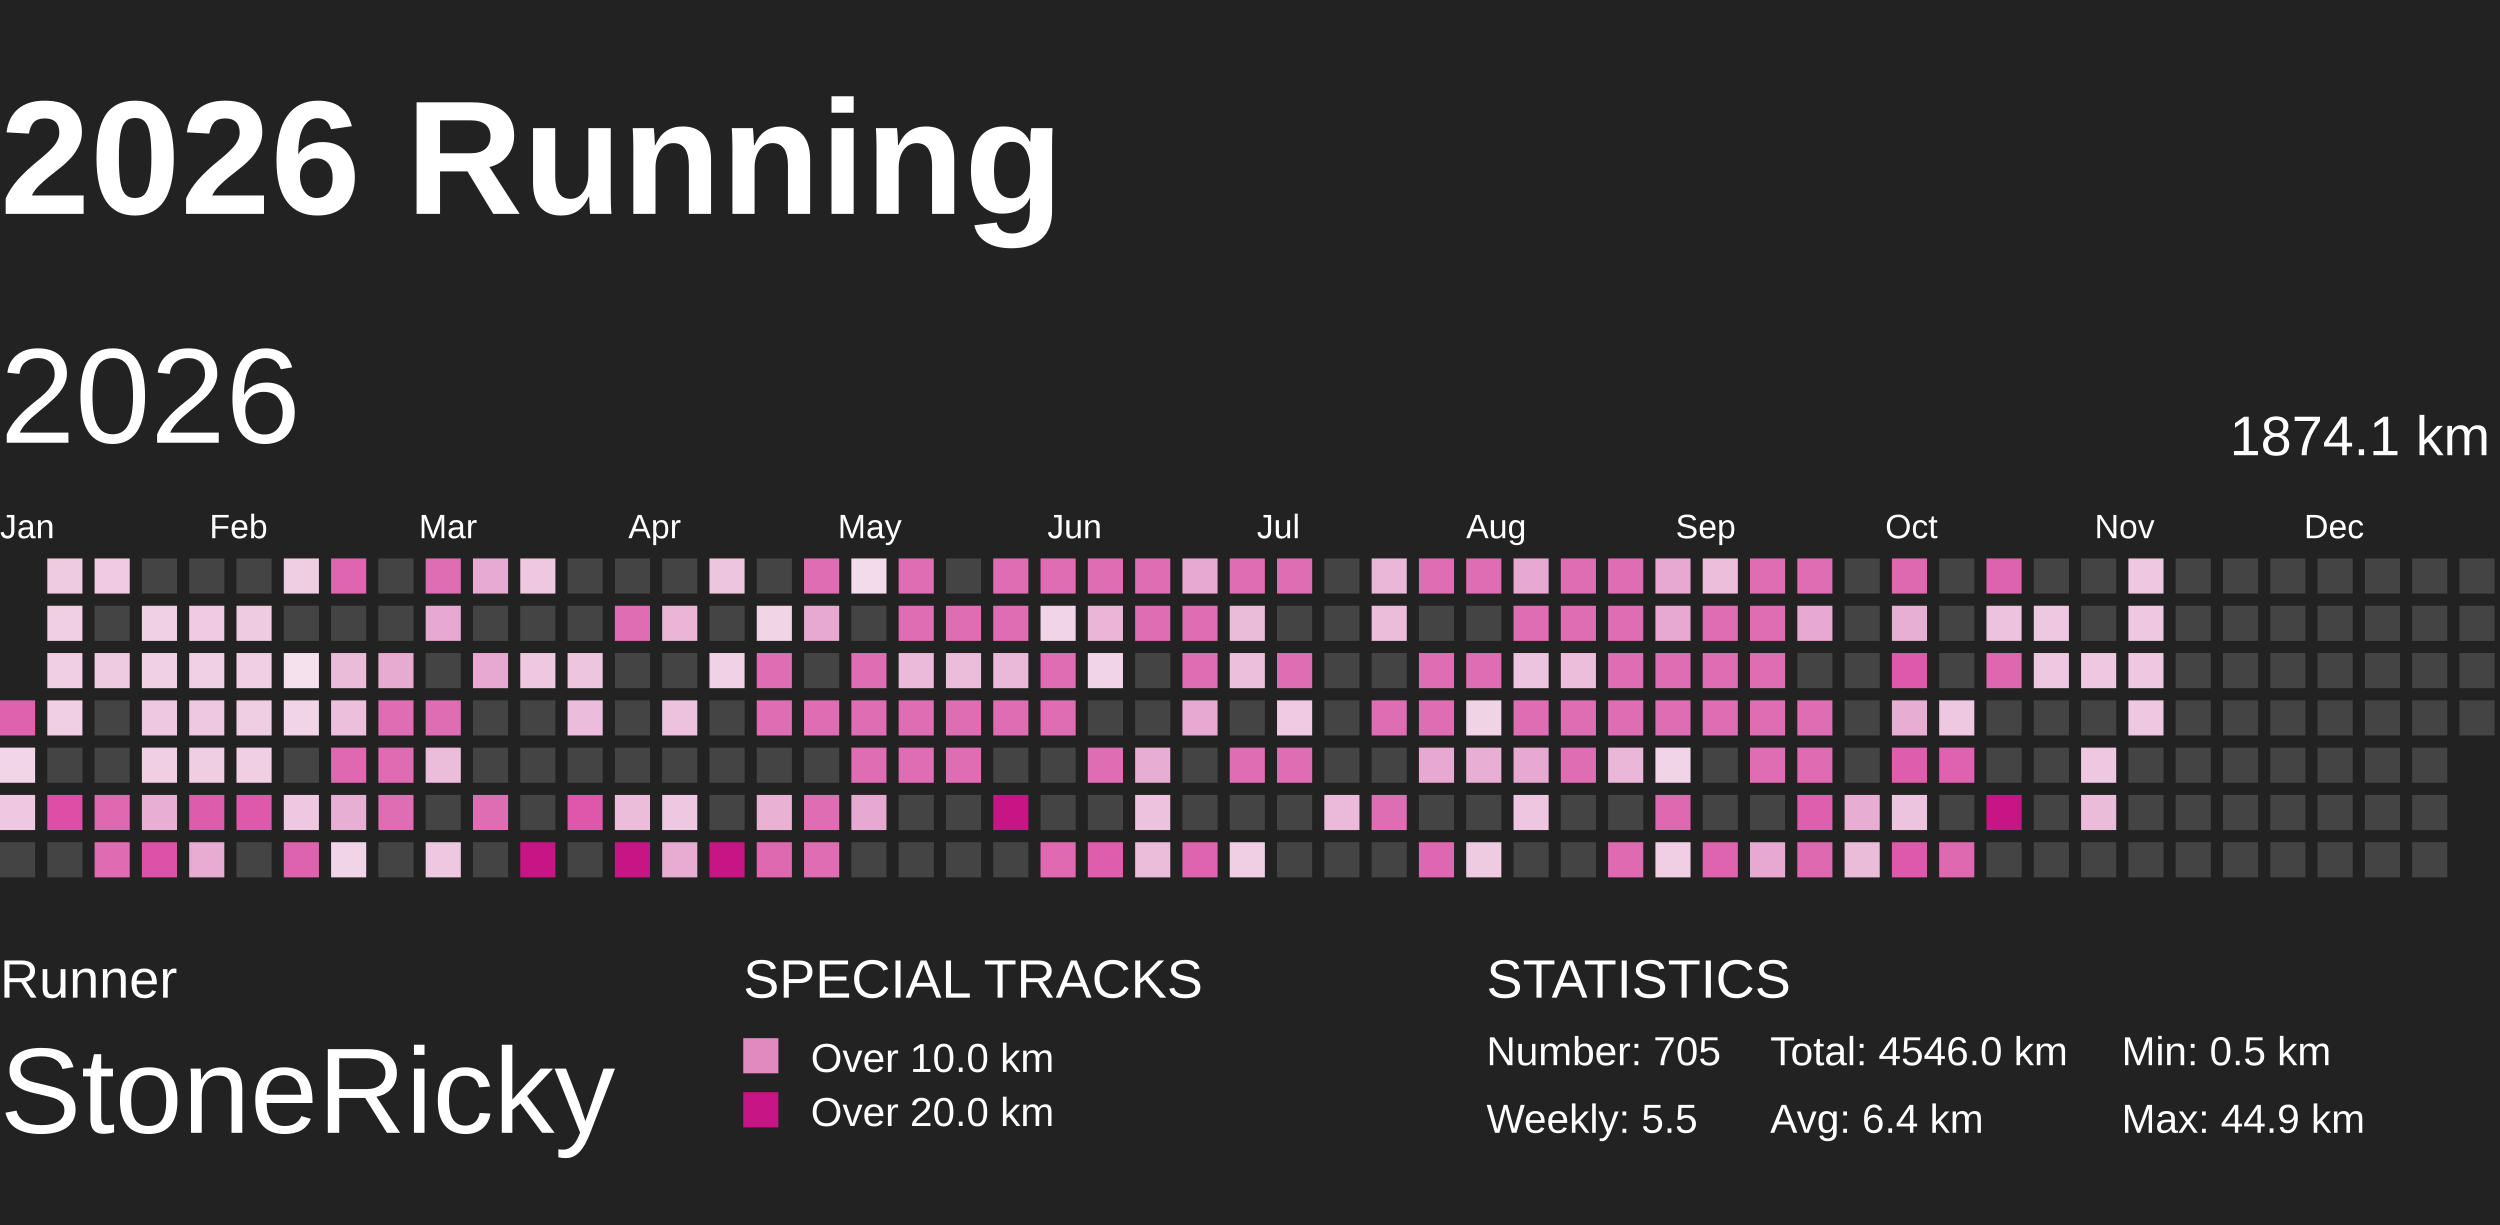
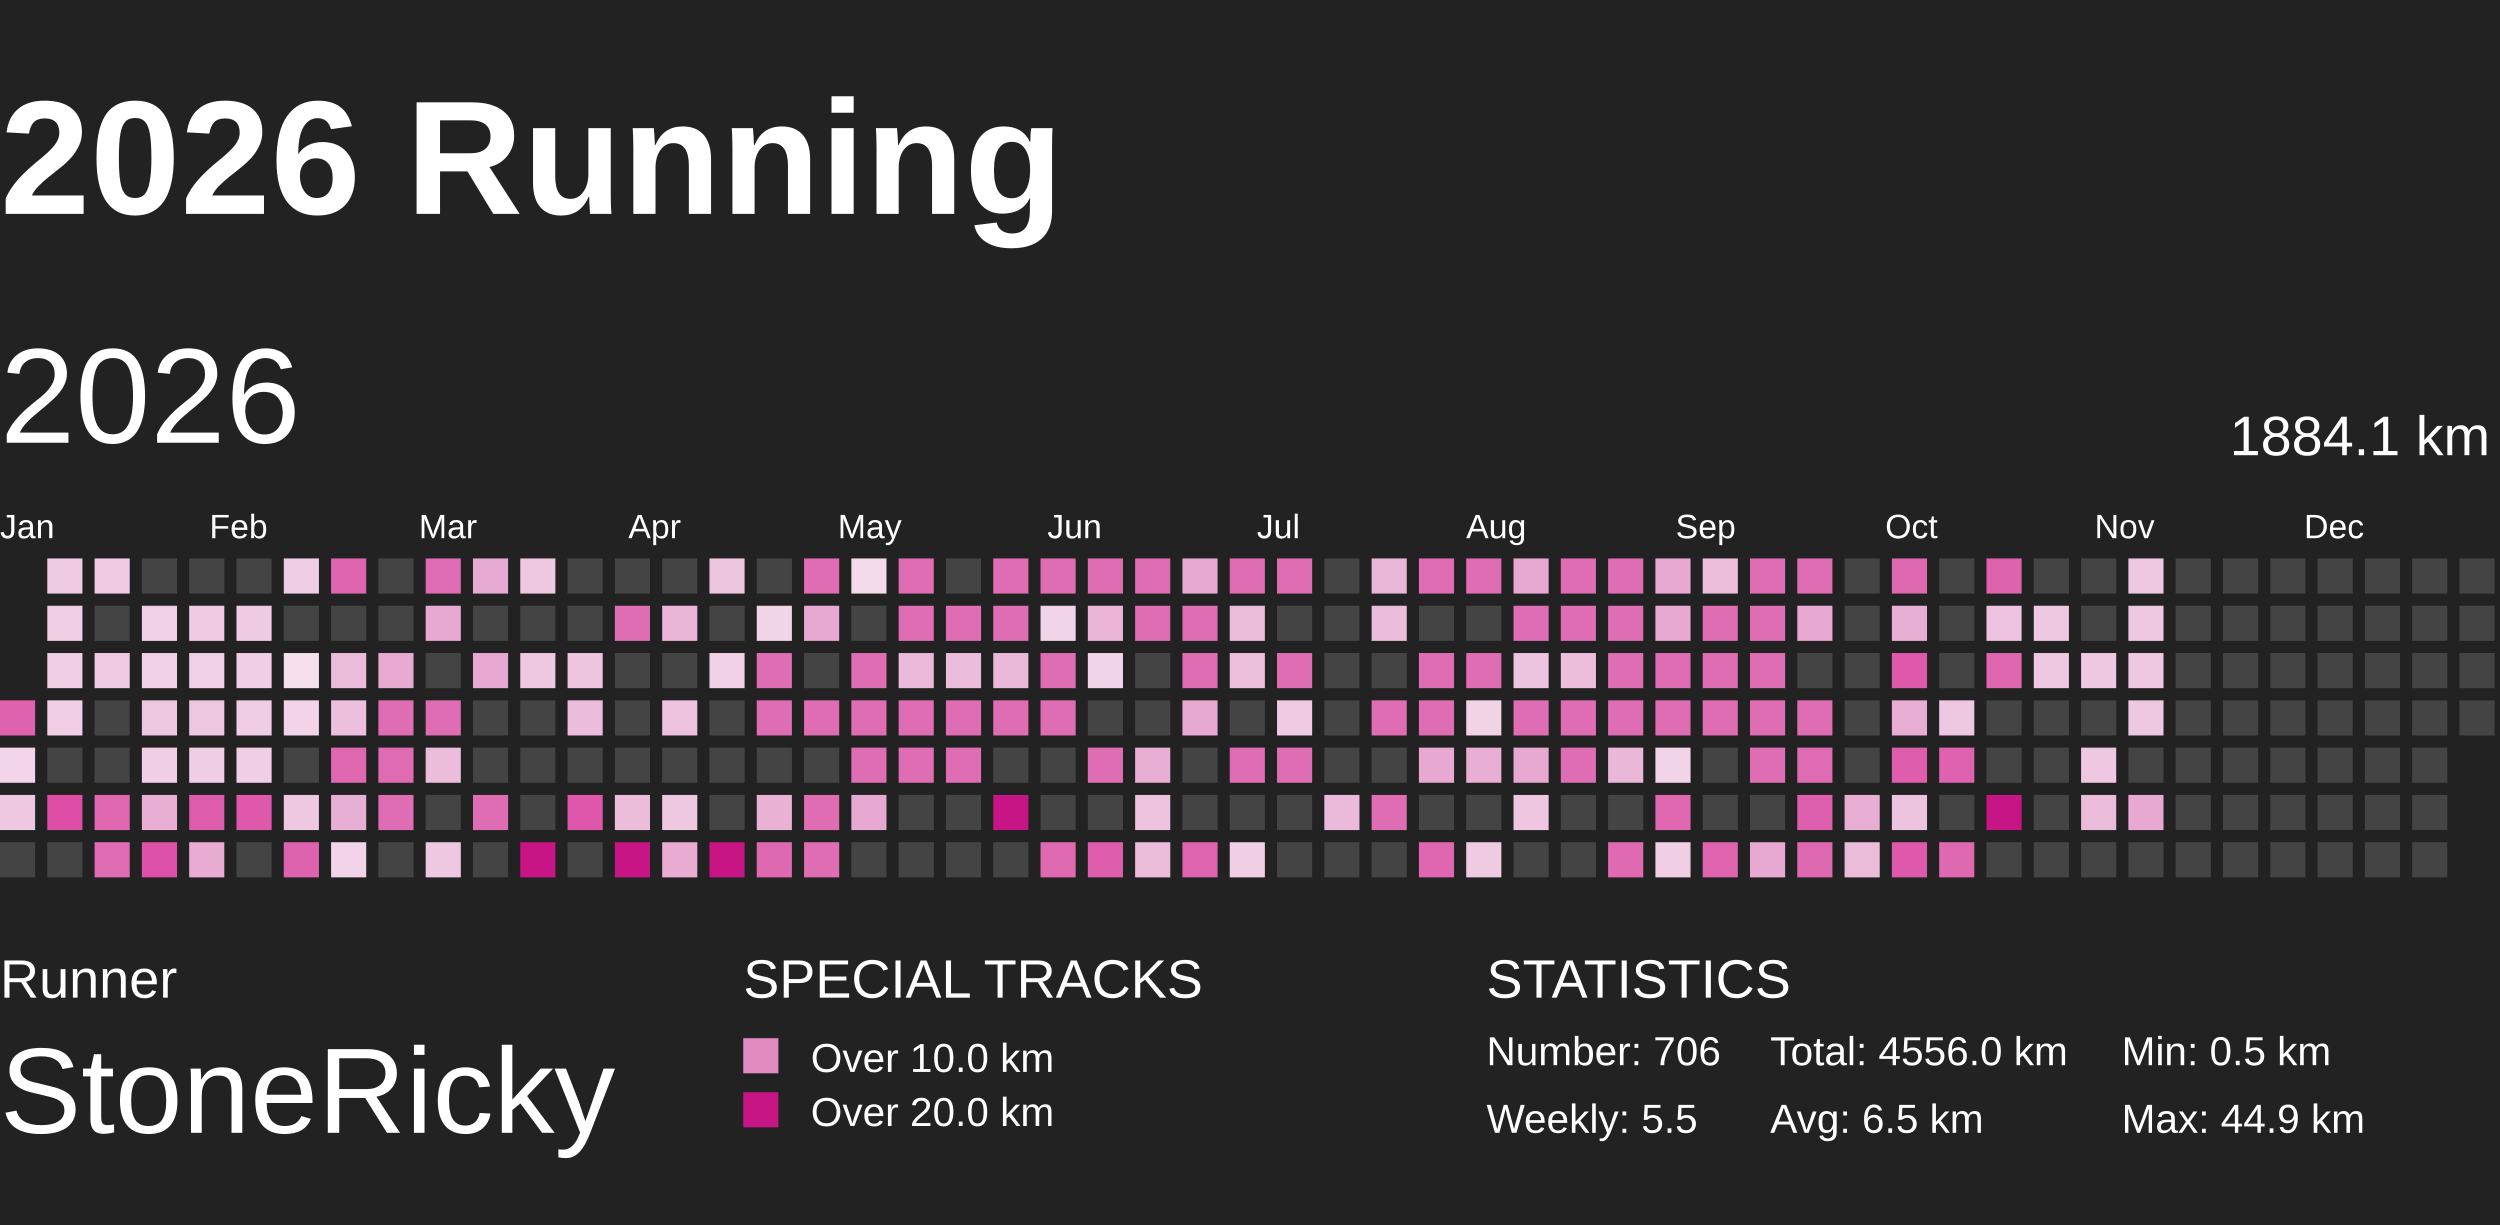
<svg xmlns="http://www.w3.org/2000/svg" baseProfile="full" height="98mm" version="1.1" viewBox="10,9,185,81" width="200mm">
  <defs>
    <pattern height="2" id="indoor-stripe" patternUnits="userSpaceOnUse" width="2">
      <line stroke="white" stroke-opacity="0.45" stroke-width="0.5" x1="0" x2="2" y1="2" y2="0" />
    </pattern>
  </defs>
  <rect fill="#222222" height="98" width="200" x="0" y="0" />
  <text fill="#FFFFFF" style="font-size:12px; font-family:Arial; font-weight:bold;" x="10" y="20">2026 Running</text>
  <text fill="#FFFFFF" style="font-size:4px; font-family:Arial" x="10" y="78">Runner</text>
  <text fill="#FFFFFF" style="font-size:9px; font-family:Arial" x="10" y="88">StoneRicky</text>
  <text fill="#FFFFFF" style="font-size:4px; font-family:Arial" x="65" y="78">SPECIAL TRACKS</text>
  <rect fill="#E18ABF" height="2.6" width="2.6" x="65" y="81" />
  <text fill="#FFFFFF" style="font-size:3px; font-family:Arial" x="70" y="83.5">Over 10.0 km</text>
  <rect fill="#C71585" height="2.6" width="2.6" x="65" y="85" />
  <text fill="#FFFFFF" style="font-size:3px; font-family:Arial" x="70" y="87.5">Over 20.0 km</text>
  <text fill="#FFFFFF" style="font-size:4px; font-family:Arial" x="120" y="78">STATISTICS</text>
-   <text fill="#FFFFFF" style="font-size:3px; font-family:Arial" x="120" y="83">Number: 705</text>
+   <text fill="#FFFFFF" style="font-size:3px; font-family:Arial" x="120" y="83">Number: 706</text>
  <text fill="#FFFFFF" style="font-size:3px; font-family:Arial" x="120" y="88">Weekly: 5.5</text>
-   <text fill="#FFFFFF" style="font-size:3px; font-family:Arial" x="141" y="83">Total: 4546.0 km</text>
-   <text fill="#FFFFFF" style="font-size:3px; font-family:Arial" x="141" y="88">Avg: 6.4 km</text>
+   <text fill="#FFFFFF" style="font-size:3px; font-family:Arial" x="141" y="83">Total: 4556.0 km</text>
+   <text fill="#FFFFFF" style="font-size:3px; font-family:Arial" x="141" y="88">Avg: 6.5 km</text>
  <text fill="#FFFFFF" style="font-size:3px; font-family:Arial" x="167" y="83">Min: 0.5 km</text>
  <text fill="#FFFFFF" style="font-size:3px; font-family:Arial" x="167" y="88">Max: 44.9 km</text>
  <text dominant-baseline="hanging" fill="#FFFFFF" style="font-size:10.0px; font-family:Arial;" x="10" y="30">2026</text>
-   <text dominant-baseline="hanging" fill="#FFFFFF" style="font-size:4.125px; font-family:Arial;" x="175" y="35">1874.1 km</text>
+   <text dominant-baseline="hanging" fill="#FFFFFF" style="font-size:4.125px; font-family:Arial;" x="175" y="35">1884.1 km</text>
  <text fill="#FFFFFF" style="font-size:2.5px; font-family:Arial" x="10.0" y="44">Jan</text>
  <text fill="#FFFFFF" style="font-size:2.5px; font-family:Arial" x="25.5" y="44">Feb</text>
  <text fill="#FFFFFF" style="font-size:2.5px; font-family:Arial" x="41.0" y="44">Mar</text>
  <text fill="#FFFFFF" style="font-size:2.5px; font-family:Arial" x="56.5" y="44">Apr</text>
  <text fill="#FFFFFF" style="font-size:2.5px; font-family:Arial" x="72.0" y="44">May</text>
  <text fill="#FFFFFF" style="font-size:2.5px; font-family:Arial" x="87.5" y="44">Jun</text>
  <text fill="#FFFFFF" style="font-size:2.5px; font-family:Arial" x="103.0" y="44">Jul</text>
  <text fill="#FFFFFF" style="font-size:2.5px; font-family:Arial" x="118.5" y="44">Aug</text>
  <text fill="#FFFFFF" style="font-size:2.5px; font-family:Arial" x="134.0" y="44">Sep</text>
  <text fill="#FFFFFF" style="font-size:2.5px; font-family:Arial" x="149.5" y="44">Oct</text>
  <text fill="#FFFFFF" style="font-size:2.5px; font-family:Arial" x="165.0" y="44">Nov</text>
  <text fill="#FFFFFF" style="font-size:2.5px; font-family:Arial" x="180.5" y="44">Dec</text>
  <rect fill="#de62ae" height="2.6" width="2.6" x="10.0" y="56.0" />
  <rect fill="#f2d5e8" height="2.6" width="2.6" x="10.0" y="59.5" />
  <rect fill="#eec7e0" height="2.6" width="2.6" x="10.0" y="63.0" />
  <rect fill="#444444" height="2.6" width="2.6" x="10.0" y="66.5" />
  <rect fill="#efcbe2" height="2.6" width="2.6" x="13.5" y="45.5" />
  <rect fill="#f0cee4" height="2.6" width="2.6" x="13.5" y="49.0" />
  <rect fill="#f0cee4" height="2.6" width="2.6" x="13.5" y="52.5" />
  <rect fill="#f0cee4" height="2.6" width="2.6" x="13.5" y="56.0" />
  <rect fill="#444444" height="2.6" width="2.6" x="13.5" y="59.5" />
  <rect fill="#de4ea7" height="2.6" width="2.6" x="13.5" y="63.0" />
  <rect fill="#444444" height="2.6" width="2.6" x="13.5" y="66.5" />
  <rect fill="#efcae2" height="2.6" width="2.6" x="17.0" y="45.5" />
  <rect fill="#444444" height="2.6" width="2.6" x="17.0" y="49.0" />
  <rect fill="#efcbe2" height="2.6" width="2.6" x="17.0" y="52.5" />
  <rect fill="#444444" height="2.6" width="2.6" x="17.0" y="56.0" />
  <rect fill="#444444" height="2.6" width="2.6" x="17.0" y="59.5" />
  <rect fill="#df68b1" height="2.6" width="2.6" x="17.0" y="63.0" />
  <rect fill="#df6bb2" height="2.6" width="2.6" x="17.0" y="66.5" />
  <rect fill="#444444" height="2.6" width="2.6" x="20.5" y="45.5" />
  <rect fill="#f0d0e5" height="2.6" width="2.6" x="20.5" y="49.0" />
  <rect fill="#f0d0e5" height="2.6" width="2.6" x="20.5" y="52.5" />
  <rect fill="#eec8e1" height="2.6" width="2.6" x="20.5" y="56.0" />
  <rect fill="#f0cfe4" height="2.6" width="2.6" x="20.5" y="59.5" />
  <rect fill="#e8aed3" height="2.6" width="2.6" x="20.5" y="63.0" />
  <rect fill="#de51a8" height="2.6" width="2.6" x="20.5" y="66.5" />
  <rect fill="#444444" height="2.6" width="2.6" x="24.0" y="45.5" />
  <rect fill="#efcae2" height="2.6" width="2.6" x="24.0" y="49.0" />
  <rect fill="#f0d0e5" height="2.6" width="2.6" x="24.0" y="52.5" />
  <rect fill="#eec7e0" height="2.6" width="2.6" x="24.0" y="56.0" />
  <rect fill="#efcde3" height="2.6" width="2.6" x="24.0" y="59.5" />
  <rect fill="#de5cac" height="2.6" width="2.6" x="24.0" y="63.0" />
  <rect fill="#e8acd3" height="2.6" width="2.6" x="24.0" y="66.5" />
  <rect fill="#444444" height="2.6" width="2.6" x="27.5" y="45.5" />
  <rect fill="#efcbe2" height="2.6" width="2.6" x="27.5" y="49.0" />
  <rect fill="#f0cee4" height="2.6" width="2.6" x="27.5" y="52.5" />
  <rect fill="#efcde3" height="2.6" width="2.6" x="27.5" y="56.0" />
  <rect fill="#f0cee4" height="2.6" width="2.6" x="27.5" y="59.5" />
  <rect fill="#de59ab" height="2.6" width="2.6" x="27.5" y="63.0" />
  <rect fill="#444444" height="2.6" width="2.6" x="27.5" y="66.5" />
  <rect fill="#efcde3" height="2.6" width="2.6" x="31.0" y="45.5" />
  <rect fill="#444444" height="2.6" width="2.6" x="31.0" y="49.0" />
  <rect fill="#f5e1ee" height="2.6" width="2.6" x="31.0" y="52.5" />
  <rect fill="#f1d4e7" height="2.6" width="2.6" x="31.0" y="56.0" />
  <rect fill="#444444" height="2.6" width="2.6" x="31.0" y="59.5" />
  <rect fill="#eec7e0" height="2.6" width="2.6" x="31.0" y="63.0" />
  <rect fill="#de63af" height="2.6" width="2.6" x="31.0" y="66.5" />
  <rect fill="#df65b0" height="2.6" width="2.6" x="34.5" y="45.5" />
  <rect fill="#444444" height="2.6" width="2.6" x="34.5" y="49.0" />
  <rect fill="#ebbcda" height="2.6" width="2.6" x="34.5" y="52.5" />
  <rect fill="#ecbfdc" height="2.6" width="2.6" x="34.5" y="56.0" />
  <rect fill="#df68b1" height="2.6" width="2.6" x="34.5" y="59.5" />
  <rect fill="#e8afd4" height="2.6" width="2.6" x="34.5" y="63.0" />
  <rect fill="#f1d4e7" height="2.6" width="2.6" x="34.5" y="66.5" />
  <rect fill="#444444" height="2.6" width="2.6" x="38.0" y="45.5" />
  <rect fill="#444444" height="2.6" width="2.6" x="38.0" y="49.0" />
  <rect fill="#e7aad1" height="2.6" width="2.6" x="38.0" y="52.5" />
  <rect fill="#df6db3" height="2.6" width="2.6" x="38.0" y="56.0" />
  <rect fill="#df6bb2" height="2.6" width="2.6" x="38.0" y="59.5" />
  <rect fill="#df6db3" height="2.6" width="2.6" x="38.0" y="63.0" />
  <rect fill="#444444" height="2.6" width="2.6" x="38.0" y="66.5" />
  <rect fill="#df6db3" height="2.6" width="2.6" x="41.5" y="45.5" />
  <rect fill="#e7a9d1" height="2.6" width="2.6" x="41.5" y="49.0" />
  <rect fill="#444444" height="2.6" width="2.6" x="41.5" y="52.5" />
  <rect fill="#df6db3" height="2.6" width="2.6" x="41.5" y="56.0" />
  <rect fill="#ecbddb" height="2.6" width="2.6" x="41.5" y="59.5" />
  <rect fill="#444444" height="2.6" width="2.6" x="41.5" y="63.0" />
  <rect fill="#eec8e1" height="2.6" width="2.6" x="41.5" y="66.5" />
  <rect fill="#e7aad2" height="2.6" width="2.6" x="45.0" y="45.5" />
  <rect fill="#444444" height="2.6" width="2.6" x="45.0" y="49.0" />
  <rect fill="#e7a9d1" height="2.6" width="2.6" x="45.0" y="52.5" />
  <rect fill="#444444" height="2.6" width="2.6" x="45.0" y="56.0" />
  <rect fill="#444444" height="2.6" width="2.6" x="45.0" y="59.5" />
  <rect fill="#df6db3" height="2.6" width="2.6" x="45.0" y="63.0" />
  <rect fill="#444444" height="2.6" width="2.6" x="45.0" y="66.5" />
  <rect fill="#eec8e1" height="2.6" width="2.6" x="48.5" y="45.5" />
  <rect fill="#444444" height="2.6" width="2.6" x="48.5" y="49.0" />
  <rect fill="#eec8e1" height="2.6" width="2.6" x="48.5" y="52.5" />
  <rect fill="#444444" height="2.6" width="2.6" x="48.5" y="56.0" />
  <rect fill="#444444" height="2.6" width="2.6" x="48.5" y="59.5" />
  <rect fill="#444444" height="2.6" width="2.6" x="48.5" y="63.0" />
  <rect fill="#C71585" height="2.6" width="2.6" x="48.5" y="66.5" />
  <rect fill="#444444" height="2.6" width="2.6" x="52.0" y="45.5" />
  <rect fill="#444444" height="2.6" width="2.6" x="52.0" y="49.0" />
  <rect fill="#edc5df" height="2.6" width="2.6" x="52.0" y="52.5" />
  <rect fill="#ebbcdb" height="2.6" width="2.6" x="52.0" y="56.0" />
  <rect fill="#444444" height="2.6" width="2.6" x="52.0" y="59.5" />
  <rect fill="#de57aa" height="2.6" width="2.6" x="52.0" y="63.0" />
  <rect fill="#444444" height="2.6" width="2.6" x="52.0" y="66.5" />
  <rect fill="#444444" height="2.6" width="2.6" x="55.5" y="45.5" />
  <rect fill="#df6db3" height="2.6" width="2.6" x="55.5" y="49.0" />
  <rect fill="#444444" height="2.6" width="2.6" x="55.5" y="52.5" />
  <rect fill="#444444" height="2.6" width="2.6" x="55.5" y="56.0" />
  <rect fill="#444444" height="2.6" width="2.6" x="55.5" y="59.5" />
  <rect fill="#ecbddb" height="2.6" width="2.6" x="55.5" y="63.0" />
  <rect fill="#C71585" height="2.6" width="2.6" x="55.5" y="66.5" />
  <rect fill="#444444" height="2.6" width="2.6" x="59.0" y="45.5" />
  <rect fill="#eab5d7" height="2.6" width="2.6" x="59.0" y="49.0" />
  <rect fill="#444444" height="2.6" width="2.6" x="59.0" y="52.5" />
  <rect fill="#edc2de" height="2.6" width="2.6" x="59.0" y="56.0" />
  <rect fill="#444444" height="2.6" width="2.6" x="59.0" y="59.5" />
  <rect fill="#eec8e1" height="2.6" width="2.6" x="59.0" y="63.0" />
  <rect fill="#e8abd2" height="2.6" width="2.6" x="59.0" y="66.5" />
  <rect fill="#edc5df" height="2.6" width="2.6" x="62.5" y="45.5" />
  <rect fill="#444444" height="2.6" width="2.6" x="62.5" y="49.0" />
  <rect fill="#f0d1e5" height="2.6" width="2.6" x="62.5" y="52.5" />
  <rect fill="#444444" height="2.6" width="2.6" x="62.5" y="56.0" />
  <rect fill="#444444" height="2.6" width="2.6" x="62.5" y="59.5" />
  <rect fill="#444444" height="2.6" width="2.6" x="62.5" y="63.0" />
  <rect fill="#C71585" height="2.6" width="2.6" x="62.5" y="66.5" />
  <rect fill="#444444" height="2.6" width="2.6" x="66.0" y="45.5" />
  <rect fill="#f1d5e7" height="2.6" width="2.6" x="66.0" y="49.0" />
  <rect fill="#df6db3" height="2.6" width="2.6" x="66.0" y="52.5" />
  <rect fill="#df6db3" height="2.6" width="2.6" x="66.0" y="56.0" />
  <rect fill="#444444" height="2.6" width="2.6" x="66.0" y="59.5" />
  <rect fill="#e9b2d5" height="2.6" width="2.6" x="66.0" y="63.0" />
  <rect fill="#df69b1" height="2.6" width="2.6" x="66.0" y="66.5" />
  <rect fill="#df6db3" height="2.6" width="2.6" x="69.5" y="45.5" />
  <rect fill="#e7a9d1" height="2.6" width="2.6" x="69.5" y="49.0" />
  <rect fill="#444444" height="2.6" width="2.6" x="69.5" y="52.5" />
  <rect fill="#df6db3" height="2.6" width="2.6" x="69.5" y="56.0" />
  <rect fill="#444444" height="2.6" width="2.6" x="69.5" y="59.5" />
  <rect fill="#df6db3" height="2.6" width="2.6" x="69.5" y="63.0" />
  <rect fill="#df6db3" height="2.6" width="2.6" x="69.5" y="66.5" />
  <rect fill="#f3dbeb" height="2.6" width="2.6" x="73.0" y="45.5" />
  <rect fill="#444444" height="2.6" width="2.6" x="73.0" y="49.0" />
  <rect fill="#df6db3" height="2.6" width="2.6" x="73.0" y="52.5" />
  <rect fill="#df6db3" height="2.6" width="2.6" x="73.0" y="56.0" />
  <rect fill="#df6db3" height="2.6" width="2.6" x="73.0" y="59.5" />
  <rect fill="#e7a8d1" height="2.6" width="2.6" x="73.0" y="63.0" />
  <rect fill="#444444" height="2.6" width="2.6" x="73.0" y="66.5" />
  <rect fill="#df6db3" height="2.6" width="2.6" x="76.5" y="45.5" />
  <rect fill="#df6db3" height="2.6" width="2.6" x="76.5" y="49.0" />
  <rect fill="#ebb9d9" height="2.6" width="2.6" x="76.5" y="52.5" />
  <rect fill="#df6db3" height="2.6" width="2.6" x="76.5" y="56.0" />
  <rect fill="#df6db3" height="2.6" width="2.6" x="76.5" y="59.5" />
  <rect fill="#444444" height="2.6" width="2.6" x="76.5" y="63.0" />
  <rect fill="#444444" height="2.6" width="2.6" x="76.5" y="66.5" />
  <rect fill="#444444" height="2.6" width="2.6" x="80.0" y="45.5" />
  <rect fill="#df6db3" height="2.6" width="2.6" x="80.0" y="49.0" />
  <rect fill="#ebbddb" height="2.6" width="2.6" x="80.0" y="52.5" />
  <rect fill="#df6db3" height="2.6" width="2.6" x="80.0" y="56.0" />
  <rect fill="#df6db3" height="2.6" width="2.6" x="80.0" y="59.5" />
  <rect fill="#444444" height="2.6" width="2.6" x="80.0" y="63.0" />
  <rect fill="#444444" height="2.6" width="2.6" x="80.0" y="66.5" />
  <rect fill="#df6db3" height="2.6" width="2.6" x="83.5" y="45.5" />
  <rect fill="#df6db3" height="2.6" width="2.6" x="83.5" y="49.0" />
  <rect fill="#eab8d8" height="2.6" width="2.6" x="83.5" y="52.5" />
  <rect fill="#df6db3" height="2.6" width="2.6" x="83.5" y="56.0" />
  <rect fill="#444444" height="2.6" width="2.6" x="83.5" y="59.5" />
  <rect fill="#C71585" height="2.6" width="2.6" x="83.5" y="63.0" />
  <rect fill="#444444" height="2.6" width="2.6" x="83.5" y="66.5" />
  <rect fill="#df6db3" height="2.6" width="2.6" x="87.0" y="45.5" />
  <rect fill="#f1d4e7" height="2.6" width="2.6" x="87.0" y="49.0" />
  <rect fill="#df6db3" height="2.6" width="2.6" x="87.0" y="52.5" />
  <rect fill="#df6db3" height="2.6" width="2.6" x="87.0" y="56.0" />
  <rect fill="#444444" height="2.6" width="2.6" x="87.0" y="59.5" />
  <rect fill="#444444" height="2.6" width="2.6" x="87.0" y="63.0" />
  <rect fill="#df6ab2" height="2.6" width="2.6" x="87.0" y="66.5" />
  <rect fill="#df6db3" height="2.6" width="2.6" x="90.5" y="45.5" />
  <rect fill="#eab5d7" height="2.6" width="2.6" x="90.5" y="49.0" />
  <rect fill="#f1d4e7" height="2.6" width="2.6" x="90.5" y="52.5" />
  <rect fill="#444444" height="2.6" width="2.6" x="90.5" y="56.0" />
  <rect fill="#df6db3" height="2.6" width="2.6" x="90.5" y="59.5" />
  <rect fill="#444444" height="2.6" width="2.6" x="90.5" y="63.0" />
  <rect fill="#de5ead" height="2.6" width="2.6" x="90.5" y="66.5" />
  <rect fill="#df6db3" height="2.6" width="2.6" x="94.0" y="45.5" />
  <rect fill="#df6db3" height="2.6" width="2.6" x="94.0" y="49.0" />
  <rect fill="#444444" height="2.6" width="2.6" x="94.0" y="52.5" />
  <rect fill="#444444" height="2.6" width="2.6" x="94.0" y="56.0" />
  <rect fill="#e8add3" height="2.6" width="2.6" x="94.0" y="59.5" />
  <rect fill="#edc2de" height="2.6" width="2.6" x="94.0" y="63.0" />
  <rect fill="#ebbddb" height="2.6" width="2.6" x="94.0" y="66.5" />
  <rect fill="#e7a8d1" height="2.6" width="2.6" x="97.5" y="45.5" />
  <rect fill="#df6db3" height="2.6" width="2.6" x="97.5" y="49.0" />
  <rect fill="#df6db3" height="2.6" width="2.6" x="97.5" y="52.5" />
  <rect fill="#e7a9d1" height="2.6" width="2.6" x="97.5" y="56.0" />
  <rect fill="#444444" height="2.6" width="2.6" x="97.5" y="59.5" />
  <rect fill="#444444" height="2.6" width="2.6" x="97.5" y="63.0" />
  <rect fill="#de64af" height="2.6" width="2.6" x="97.5" y="66.5" />
  <rect fill="#df6db3" height="2.6" width="2.6" x="101.0" y="45.5" />
  <rect fill="#ebbbda" height="2.6" width="2.6" x="101.0" y="49.0" />
  <rect fill="#ecbfdc" height="2.6" width="2.6" x="101.0" y="52.5" />
  <rect fill="#444444" height="2.6" width="2.6" x="101.0" y="56.0" />
  <rect fill="#df6db3" height="2.6" width="2.6" x="101.0" y="59.5" />
  <rect fill="#444444" height="2.6" width="2.6" x="101.0" y="63.0" />
  <rect fill="#f0cfe4" height="2.6" width="2.6" x="101.0" y="66.5" />
  <rect fill="#df6db3" height="2.6" width="2.6" x="104.5" y="45.5" />
  <rect fill="#444444" height="2.6" width="2.6" x="104.5" y="49.0" />
  <rect fill="#df6db3" height="2.6" width="2.6" x="104.5" y="52.5" />
  <rect fill="#efcae2" height="2.6" width="2.6" x="104.5" y="56.0" />
  <rect fill="#df6db3" height="2.6" width="2.6" x="104.5" y="59.5" />
  <rect fill="#444444" height="2.6" width="2.6" x="104.5" y="63.0" />
  <rect fill="#444444" height="2.6" width="2.6" x="104.5" y="66.5" />
  <rect fill="#444444" height="2.6" width="2.6" x="108.0" y="45.5" />
  <rect fill="#444444" height="2.6" width="2.6" x="108.0" y="49.0" />
  <rect fill="#444444" height="2.6" width="2.6" x="108.0" y="52.5" />
  <rect fill="#444444" height="2.6" width="2.6" x="108.0" y="56.0" />
  <rect fill="#444444" height="2.6" width="2.6" x="108.0" y="59.5" />
  <rect fill="#ebbada" height="2.6" width="2.6" x="108.0" y="63.0" />
  <rect fill="#444444" height="2.6" width="2.6" x="108.0" y="66.5" />
  <rect fill="#eab7d8" height="2.6" width="2.6" x="111.5" y="45.5" />
  <rect fill="#ebbddb" height="2.6" width="2.6" x="111.5" y="49.0" />
  <rect fill="#444444" height="2.6" width="2.6" x="111.5" y="52.5" />
  <rect fill="#df6db3" height="2.6" width="2.6" x="111.5" y="56.0" />
  <rect fill="#444444" height="2.6" width="2.6" x="111.5" y="59.5" />
  <rect fill="#df6db3" height="2.6" width="2.6" x="111.5" y="63.0" />
  <rect fill="#444444" height="2.6" width="2.6" x="111.5" y="66.5" />
  <rect fill="#df6db3" height="2.6" width="2.6" x="115.0" y="45.5" />
  <rect fill="#444444" height="2.6" width="2.6" x="115.0" y="49.0" />
  <rect fill="#df6db3" height="2.6" width="2.6" x="115.0" y="52.5" />
  <rect fill="#df6db3" height="2.6" width="2.6" x="115.0" y="56.0" />
  <rect fill="#e7a9d1" height="2.6" width="2.6" x="115.0" y="59.5" />
  <rect fill="#444444" height="2.6" width="2.6" x="115.0" y="63.0" />
  <rect fill="#df66b0" height="2.6" width="2.6" x="115.0" y="66.5" />
  <rect fill="#df6db3" height="2.6" width="2.6" x="118.5" y="45.5" />
  <rect fill="#444444" height="2.6" width="2.6" x="118.5" y="49.0" />
  <rect fill="#df6db3" height="2.6" width="2.6" x="118.5" y="52.5" />
  <rect fill="#f1d3e6" height="2.6" width="2.6" x="118.5" y="56.0" />
  <rect fill="#e8aed4" height="2.6" width="2.6" x="118.5" y="59.5" />
  <rect fill="#444444" height="2.6" width="2.6" x="118.5" y="63.0" />
  <rect fill="#efcbe2" height="2.6" width="2.6" x="118.5" y="66.5" />
  <rect fill="#e7a8d1" height="2.6" width="2.6" x="122.0" y="45.5" />
  <rect fill="#df6db3" height="2.6" width="2.6" x="122.0" y="49.0" />
  <rect fill="#edc4df" height="2.6" width="2.6" x="122.0" y="52.5" />
  <rect fill="#df6db3" height="2.6" width="2.6" x="122.0" y="56.0" />
  <rect fill="#e7a9d1" height="2.6" width="2.6" x="122.0" y="59.5" />
  <rect fill="#eec6e0" height="2.6" width="2.6" x="122.0" y="63.0" />
  <rect fill="#444444" height="2.6" width="2.6" x="122.0" y="66.5" />
  <rect fill="#df6db3" height="2.6" width="2.6" x="125.5" y="45.5" />
  <rect fill="#df6db3" height="2.6" width="2.6" x="125.5" y="49.0" />
  <rect fill="#ecbedc" height="2.6" width="2.6" x="125.5" y="52.5" />
  <rect fill="#df6db3" height="2.6" width="2.6" x="125.5" y="56.0" />
  <rect fill="#df6db3" height="2.6" width="2.6" x="125.5" y="59.5" />
  <rect fill="#444444" height="2.6" width="2.6" x="125.5" y="63.0" />
  <rect fill="#444444" height="2.6" width="2.6" x="125.5" y="66.5" />
  <rect fill="#df6db3" height="2.6" width="2.6" x="129.0" y="45.5" />
  <rect fill="#df6db3" height="2.6" width="2.6" x="129.0" y="49.0" />
  <rect fill="#df6db3" height="2.6" width="2.6" x="129.0" y="52.5" />
  <rect fill="#df6db3" height="2.6" width="2.6" x="129.0" y="56.0" />
  <rect fill="#eab7d8" height="2.6" width="2.6" x="129.0" y="59.5" />
  <rect fill="#444444" height="2.6" width="2.6" x="129.0" y="63.0" />
  <rect fill="#df6ab1" height="2.6" width="2.6" x="129.0" y="66.5" />
  <rect fill="#e7a8d1" height="2.6" width="2.6" x="132.5" y="45.5" />
  <rect fill="#e7a9d1" height="2.6" width="2.6" x="132.5" y="49.0" />
  <rect fill="#df6db3" height="2.6" width="2.6" x="132.5" y="52.5" />
  <rect fill="#df6db3" height="2.6" width="2.6" x="132.5" y="56.0" />
  <rect fill="#f1d4e7" height="2.6" width="2.6" x="132.5" y="59.5" />
  <rect fill="#df68b1" height="2.6" width="2.6" x="132.5" y="63.0" />
  <rect fill="#f0cfe4" height="2.6" width="2.6" x="132.5" y="66.5" />
  <rect fill="#ecbedb" height="2.6" width="2.6" x="136.0" y="45.5" />
  <rect fill="#df6db3" height="2.6" width="2.6" x="136.0" y="49.0" />
  <rect fill="#df6db3" height="2.6" width="2.6" x="136.0" y="52.5" />
  <rect fill="#df6db3" height="2.6" width="2.6" x="136.0" y="56.0" />
  <rect fill="#444444" height="2.6" width="2.6" x="136.0" y="59.5" />
  <rect fill="#444444" height="2.6" width="2.6" x="136.0" y="63.0" />
  <rect fill="#df64af" height="2.6" width="2.6" x="136.0" y="66.5" />
  <rect fill="#df6db3" height="2.6" width="2.6" x="139.5" y="45.5" />
  <rect fill="#df6db3" height="2.6" width="2.6" x="139.5" y="49.0" />
  <rect fill="#df6db3" height="2.6" width="2.6" x="139.5" y="52.5" />
  <rect fill="#df6db3" height="2.6" width="2.6" x="139.5" y="56.0" />
  <rect fill="#df6db3" height="2.6" width="2.6" x="139.5" y="59.5" />
  <rect fill="#444444" height="2.6" width="2.6" x="139.5" y="63.0" />
  <rect fill="#e7a8d1" height="2.6" width="2.6" x="139.5" y="66.5" />
  <rect fill="#df6db3" height="2.6" width="2.6" x="143.0" y="45.5" />
  <rect fill="#e7a9d1" height="2.6" width="2.6" x="143.0" y="49.0" />
  <rect fill="#444444" height="2.6" width="2.6" x="143.0" y="52.5" />
  <rect fill="#df6db3" height="2.6" width="2.6" x="143.0" y="56.0" />
  <rect fill="#df6bb2" height="2.6" width="2.6" x="143.0" y="59.5" />
  <rect fill="#de5fad" height="2.6" width="2.6" x="143.0" y="63.0" />
  <rect fill="#df69b1" height="2.6" width="2.6" x="143.0" y="66.5" />
  <rect fill="#444444" height="2.6" width="2.6" x="146.5" y="45.5" />
  <rect fill="#444444" height="2.6" width="2.6" x="146.5" y="49.0" />
  <rect fill="#444444" height="2.6" width="2.6" x="146.5" y="52.5" />
  <rect fill="#444444" height="2.6" width="2.6" x="146.5" y="56.0" />
  <rect fill="#444444" height="2.6" width="2.6" x="146.5" y="59.5" />
  <rect fill="#e8add3" height="2.6" width="2.6" x="146.5" y="63.0" />
  <rect fill="#ebbcda" height="2.6" width="2.6" x="146.5" y="66.5" />
  <rect fill="#df69b1" height="2.6" width="2.6" x="150.0" y="45.5" />
  <rect fill="#e8afd4" height="2.6" width="2.6" x="150.0" y="49.0" />
  <rect fill="#de59ab" height="2.6" width="2.6" x="150.0" y="52.5" />
  <rect fill="#e8add3" height="2.6" width="2.6" x="150.0" y="56.0" />
  <rect fill="#de5dac" height="2.6" width="2.6" x="150.0" y="59.5" />
  <rect fill="#edc4df" height="2.6" width="2.6" x="150.0" y="63.0" />
  <rect fill="#de58ab" height="2.6" width="2.6" x="150.0" y="66.5" />
  <rect fill="#444444" height="2.6" width="2.6" x="153.5" y="45.5" />
  <rect fill="#444444" height="2.6" width="2.6" x="153.5" y="49.0" />
  <rect fill="#444444" height="2.6" width="2.6" x="153.5" y="52.5" />
  <rect fill="#eec8e1" height="2.6" width="2.6" x="153.5" y="56.0" />
  <rect fill="#de62af" height="2.6" width="2.6" x="153.5" y="59.5" />
  <rect fill="#444444" height="2.6" width="2.6" x="153.5" y="63.0" />
  <rect fill="#df69b1" height="2.6" width="2.6" x="153.5" y="66.5" />
  <rect fill="#de63af" height="2.6" width="2.6" x="157.0" y="45.5" />
  <rect fill="#edc2de" height="2.6" width="2.6" x="157.0" y="49.0" />
  <rect fill="#df67b0" height="2.6" width="2.6" x="157.0" y="52.5" />
  <rect fill="#444444" height="2.6" width="2.6" x="157.0" y="56.0" />
  <rect fill="#444444" height="2.6" width="2.6" x="157.0" y="59.5" />
  <rect fill="#C71585" height="2.6" width="2.6" x="157.0" y="63.0" />
  <rect fill="#444444" height="2.6" width="2.6" x="157.0" y="66.5" />
  <rect fill="#444444" height="2.6" width="2.6" x="160.5" y="45.5" />
  <rect fill="#eec8e1" height="2.6" width="2.6" x="160.5" y="49.0" />
  <rect fill="#eec8e1" height="2.6" width="2.6" x="160.5" y="52.5" />
  <rect fill="#444444" height="2.6" width="2.6" x="160.5" y="56.0" />
  <rect fill="#444444" height="2.6" width="2.6" x="160.5" y="59.5" />
  <rect fill="#444444" height="2.6" width="2.6" x="160.5" y="63.0" />
  <rect fill="#444444" height="2.6" width="2.6" x="160.5" y="66.5" />
  <rect fill="#444444" height="2.6" width="2.6" x="164.0" y="45.5" />
  <rect fill="#444444" height="2.6" width="2.6" x="164.0" y="49.0" />
  <rect fill="#eec8e1" height="2.6" width="2.6" x="164.0" y="52.5" />
  <rect fill="#444444" height="2.6" width="2.6" x="164.0" y="56.0" />
  <rect fill="#eec8e1" height="2.6" width="2.6" x="164.0" y="59.5" />
  <rect fill="#ebbcda" height="2.6" width="2.6" x="164.0" y="63.0" />
  <rect fill="#444444" height="2.6" width="2.6" x="164.0" y="66.5" />
  <rect fill="#eec8e1" height="2.6" width="2.6" x="167.5" y="45.5" />
  <rect fill="#eec8e1" height="2.6" width="2.6" x="167.5" y="49.0" />
  <rect fill="#eec8e1" height="2.6" width="2.6" x="167.5" y="52.5" />
  <rect fill="#eec8e1" height="2.6" width="2.6" x="167.5" y="56.0" />
  <rect fill="#444444" height="2.6" width="2.6" x="167.5" y="59.5" />
-   <rect fill="#444444" height="2.6" width="2.6" x="167.5" y="63.0" />
+   <rect fill="#e7a8d1" height="2.6" width="2.6" x="167.5" y="63.0" />
  <rect fill="#444444" height="2.6" width="2.6" x="167.5" y="66.5" />
  <rect fill="#444444" height="2.6" width="2.6" x="171.0" y="45.5" />
  <rect fill="#444444" height="2.6" width="2.6" x="171.0" y="49.0" />
  <rect fill="#444444" height="2.6" width="2.6" x="171.0" y="52.5" />
  <rect fill="#444444" height="2.6" width="2.6" x="171.0" y="56.0" />
  <rect fill="#444444" height="2.6" width="2.6" x="171.0" y="59.5" />
  <rect fill="#444444" height="2.6" width="2.6" x="171.0" y="63.0" />
  <rect fill="#444444" height="2.6" width="2.6" x="171.0" y="66.5" />
  <rect fill="#444444" height="2.6" width="2.6" x="174.5" y="45.5" />
  <rect fill="#444444" height="2.6" width="2.6" x="174.5" y="49.0" />
  <rect fill="#444444" height="2.6" width="2.6" x="174.5" y="52.5" />
  <rect fill="#444444" height="2.6" width="2.6" x="174.5" y="56.0" />
  <rect fill="#444444" height="2.6" width="2.6" x="174.5" y="59.5" />
  <rect fill="#444444" height="2.6" width="2.6" x="174.5" y="63.0" />
  <rect fill="#444444" height="2.6" width="2.6" x="174.5" y="66.5" />
  <rect fill="#444444" height="2.6" width="2.6" x="178.0" y="45.5" />
  <rect fill="#444444" height="2.6" width="2.6" x="178.0" y="49.0" />
  <rect fill="#444444" height="2.6" width="2.6" x="178.0" y="52.5" />
  <rect fill="#444444" height="2.6" width="2.6" x="178.0" y="56.0" />
  <rect fill="#444444" height="2.6" width="2.6" x="178.0" y="59.5" />
  <rect fill="#444444" height="2.6" width="2.6" x="178.0" y="63.0" />
  <rect fill="#444444" height="2.6" width="2.6" x="178.0" y="66.5" />
  <rect fill="#444444" height="2.6" width="2.6" x="181.5" y="45.5" />
  <rect fill="#444444" height="2.6" width="2.6" x="181.5" y="49.0" />
  <rect fill="#444444" height="2.6" width="2.6" x="181.5" y="52.5" />
  <rect fill="#444444" height="2.6" width="2.6" x="181.5" y="56.0" />
  <rect fill="#444444" height="2.6" width="2.6" x="181.5" y="59.5" />
  <rect fill="#444444" height="2.6" width="2.6" x="181.5" y="63.0" />
  <rect fill="#444444" height="2.6" width="2.6" x="181.5" y="66.5" />
  <rect fill="#444444" height="2.6" width="2.6" x="185.0" y="45.5" />
  <rect fill="#444444" height="2.6" width="2.6" x="185.0" y="49.0" />
  <rect fill="#444444" height="2.6" width="2.6" x="185.0" y="52.5" />
  <rect fill="#444444" height="2.6" width="2.6" x="185.0" y="56.0" />
  <rect fill="#444444" height="2.6" width="2.6" x="185.0" y="59.5" />
  <rect fill="#444444" height="2.6" width="2.6" x="185.0" y="63.0" />
  <rect fill="#444444" height="2.6" width="2.6" x="185.0" y="66.5" />
  <rect fill="#444444" height="2.6" width="2.6" x="188.5" y="45.5" />
  <rect fill="#444444" height="2.6" width="2.6" x="188.5" y="49.0" />
  <rect fill="#444444" height="2.6" width="2.6" x="188.5" y="52.5" />
  <rect fill="#444444" height="2.6" width="2.6" x="188.5" y="56.0" />
  <rect fill="#444444" height="2.6" width="2.6" x="188.5" y="59.5" />
  <rect fill="#444444" height="2.6" width="2.6" x="188.5" y="63.0" />
  <rect fill="#444444" height="2.6" width="2.6" x="188.5" y="66.5" />
  <rect fill="#444444" height="2.6" width="2.6" x="192.0" y="45.5" />
  <rect fill="#444444" height="2.6" width="2.6" x="192.0" y="49.0" />
  <rect fill="#444444" height="2.6" width="2.6" x="192.0" y="52.5" />
  <rect fill="#444444" height="2.6" width="2.6" x="192.0" y="56.0" />
</svg>
